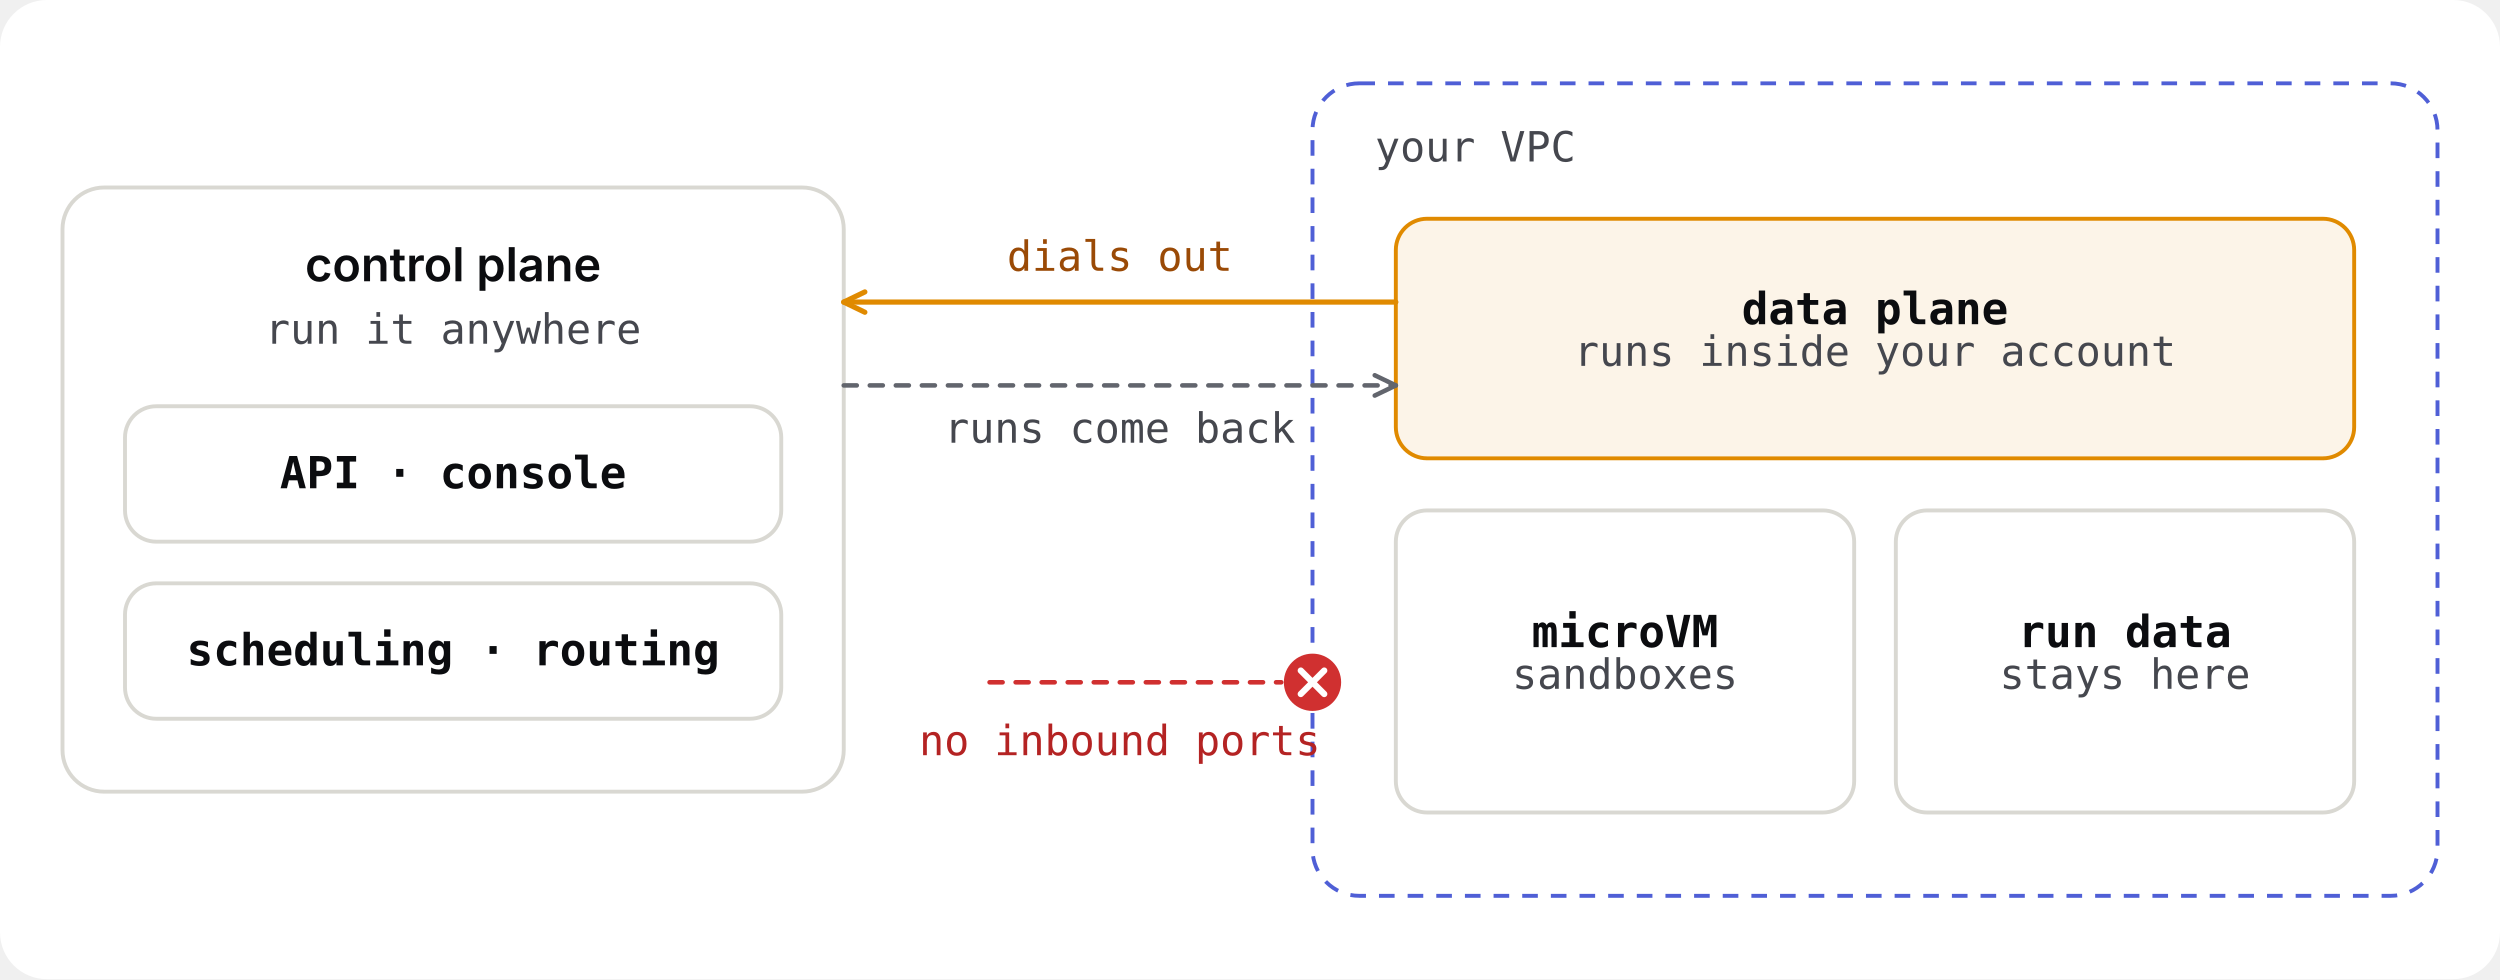
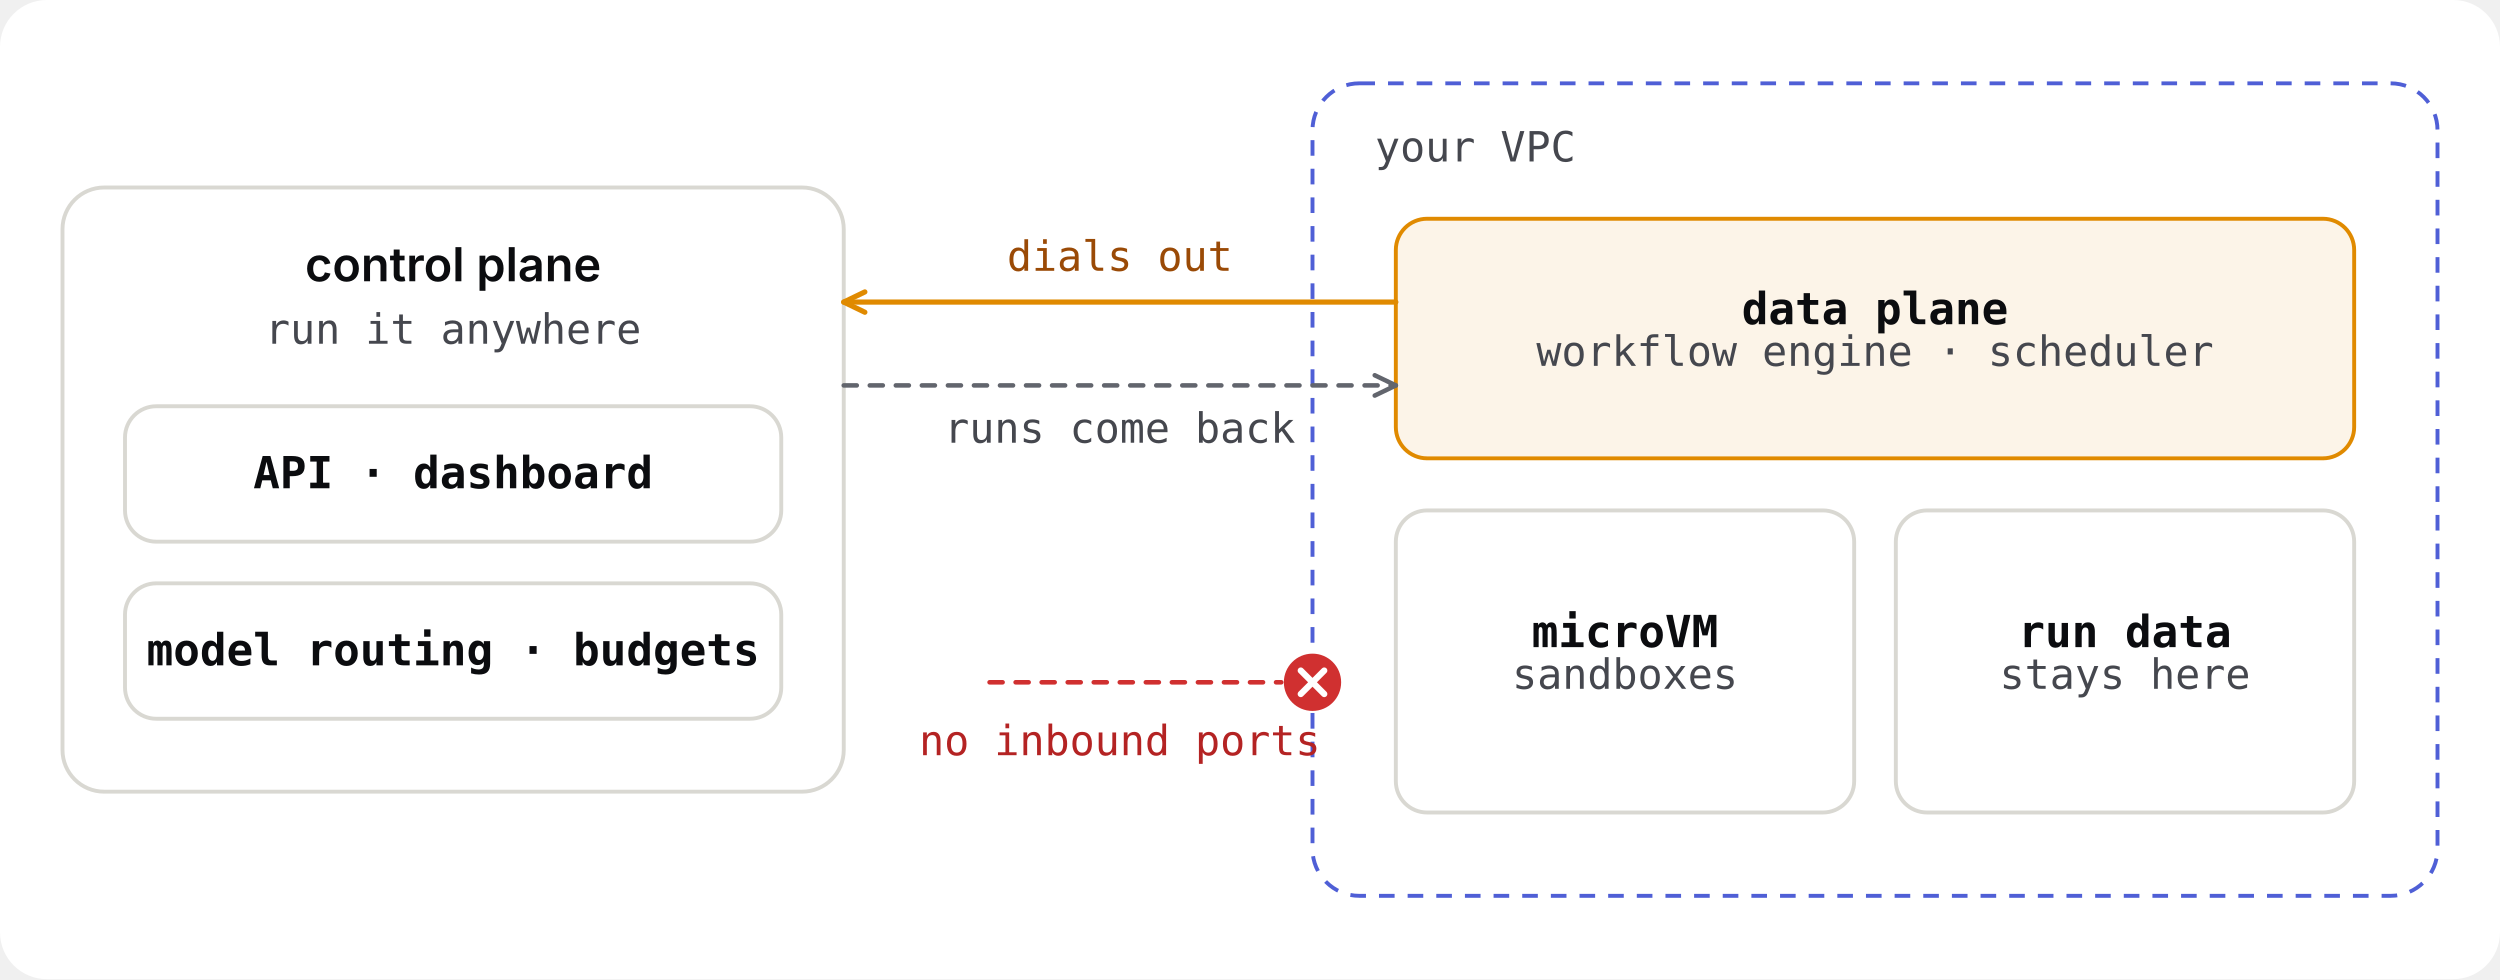
<svg xmlns="http://www.w3.org/2000/svg" viewBox="0 0 960 376" width="960" height="376" role="img" aria-labelledby="t d">
  <rect width="960" height="376" rx="18" fill="#ffffff" />
  <rect x="24" y="72" width="300" height="232" rx="16" fill="#ffffff" stroke="#d9d8d2" stroke-width="1.5" />
  <text x="174" y="108" font-family="'Inter Tight', Inter, ui-sans-serif, system-ui, -apple-system, 'Segoe UI', sans-serif" font-size="18" font-weight="600" fill="#0b0c0f" text-anchor="middle">control plane</text>
  <text x="174" y="132" font-family="'JetBrains Mono', ui-monospace, SFMono-Regular, Menlo, Consolas, monospace" font-size="16" font-weight="400" fill="#45474e" text-anchor="middle">run it anywhere</text>
  <rect x="48" y="156" width="252" height="52" rx="12" fill="#ffffff" stroke="#d9d8d2" stroke-width="1.5" />
-   <text x="174" y="187.5" font-family="'JetBrains Mono', ui-monospace, SFMono-Regular, Menlo, Consolas, monospace" font-size="17" font-weight="600" fill="#0b0c0f" text-anchor="middle">API · console</text>
+   <text x="174" y="187.5" font-family="'JetBrains Mono', ui-monospace, SFMono-Regular, Menlo, Consolas, monospace" font-size="17" font-weight="600" fill="#0b0c0f" text-anchor="middle">API · dashboard</text>
  <rect x="48" y="224" width="252" height="52" rx="12" fill="#ffffff" stroke="#d9d8d2" stroke-width="1.5" />
-   <text x="174" y="255.5" font-family="'JetBrains Mono', ui-monospace, SFMono-Regular, Menlo, Consolas, monospace" font-size="17" font-weight="600" fill="#0b0c0f" text-anchor="middle">scheduling · routing</text>
+   <text x="174" y="255.5" font-family="'JetBrains Mono', ui-monospace, SFMono-Regular, Menlo, Consolas, monospace" font-size="17" font-weight="600" fill="#0b0c0f" text-anchor="middle">model routing · budgets</text>
  <rect x="504" y="32" width="432" height="312" rx="18" fill="#ffffff" stroke="#4f5fd6" stroke-width="1.5" stroke-dasharray="6 5" />
  <text x="528" y="62" font-family="'JetBrains Mono', ui-monospace, SFMono-Regular, Menlo, Consolas, monospace" font-size="16" font-weight="400" fill="#45474e" text-anchor="start">your VPC</text>
  <rect x="536" y="84" width="368" height="92" rx="12" fill="#e08a00" fill-opacity="0.09" stroke="#e08a00" stroke-width="1.5" />
  <text x="720" y="124.5" font-family="'JetBrains Mono', ui-monospace, SFMono-Regular, Menlo, Consolas, monospace" font-size="17" font-weight="600" fill="#0b0c0f" text-anchor="middle">data plane</text>
-   <text x="720" y="140.5" font-family="'JetBrains Mono', ui-monospace, SFMono-Regular, Menlo, Consolas, monospace" font-size="16" font-weight="400" fill="#45474e" text-anchor="middle">runs inside your account</text>
+   <text x="720" y="140.5" font-family="'JetBrains Mono', ui-monospace, SFMono-Regular, Menlo, Consolas, monospace" font-size="16" font-weight="400" fill="#45474e" text-anchor="middle">workflow engine · scheduler</text>
  <rect x="536" y="196" width="176" height="116" rx="12" fill="#ffffff" stroke="#d9d8d2" stroke-width="1.5" />
  <text x="624" y="248.5" font-family="'JetBrains Mono', ui-monospace, SFMono-Regular, Menlo, Consolas, monospace" font-size="17" font-weight="600" fill="#0b0c0f" text-anchor="middle">microVM</text>
  <text x="624" y="264.5" font-family="'JetBrains Mono', ui-monospace, SFMono-Regular, Menlo, Consolas, monospace" font-size="16" font-weight="400" fill="#45474e" text-anchor="middle">sandboxes</text>
  <rect x="728" y="196" width="176" height="116" rx="12" fill="#ffffff" stroke="#d9d8d2" stroke-width="1.5" />
  <text x="816" y="248.5" font-family="'JetBrains Mono', ui-monospace, SFMono-Regular, Menlo, Consolas, monospace" font-size="17" font-weight="600" fill="#0b0c0f" text-anchor="middle">run data</text>
  <text x="816" y="264.5" font-family="'JetBrains Mono', ui-monospace, SFMono-Regular, Menlo, Consolas, monospace" font-size="16" font-weight="400" fill="#45474e" text-anchor="middle">stays here</text>
  <path d="M536 116 L324 116" fill="none" stroke="#e08a00" stroke-width="2" stroke-linecap="round" stroke-linejoin="round" />
  <path d="M332.1 112.1 L324 116 L332.1 119.9" fill="none" stroke="#e08a00" stroke-width="2" stroke-linecap="round" stroke-linejoin="round" />
  <text x="430" y="104" font-family="'JetBrains Mono', ui-monospace, SFMono-Regular, Menlo, Consolas, monospace" font-size="16" font-weight="400" fill="#9a4a06" text-anchor="middle">dials out</text>
  <path d="M324 148 L536 148" fill="none" stroke="#62656d" stroke-width="1.75" stroke-linecap="round" stroke-linejoin="round" stroke-dasharray="5 5" />
  <path d="M527.9 151.9 L536 148 L527.9 144.1" fill="none" stroke="#62656d" stroke-width="1.75" stroke-linecap="round" stroke-linejoin="round" />
  <text x="430" y="170" font-family="'JetBrains Mono', ui-monospace, SFMono-Regular, Menlo, Consolas, monospace" font-size="16" font-weight="400" fill="#45474e" text-anchor="middle">runs come back</text>
  <path d="M380 262 L492 262" fill="none" stroke="#d03030" stroke-width="1.75" stroke-linecap="round" stroke-linejoin="round" stroke-dasharray="5 5" />
  <circle cx="504" cy="262" r="11" fill="#d03030" />
  <path d="M499.5 257.5 l9 9 M508.5 257.5 l-9 9" stroke="#ffffff" stroke-width="2.4" stroke-linecap="round" />
  <text x="430" y="290" font-family="'JetBrains Mono', ui-monospace, SFMono-Regular, Menlo, Consolas, monospace" font-size="16" font-weight="400" fill="#b42323" text-anchor="middle">no inbound ports</text>
</svg>
